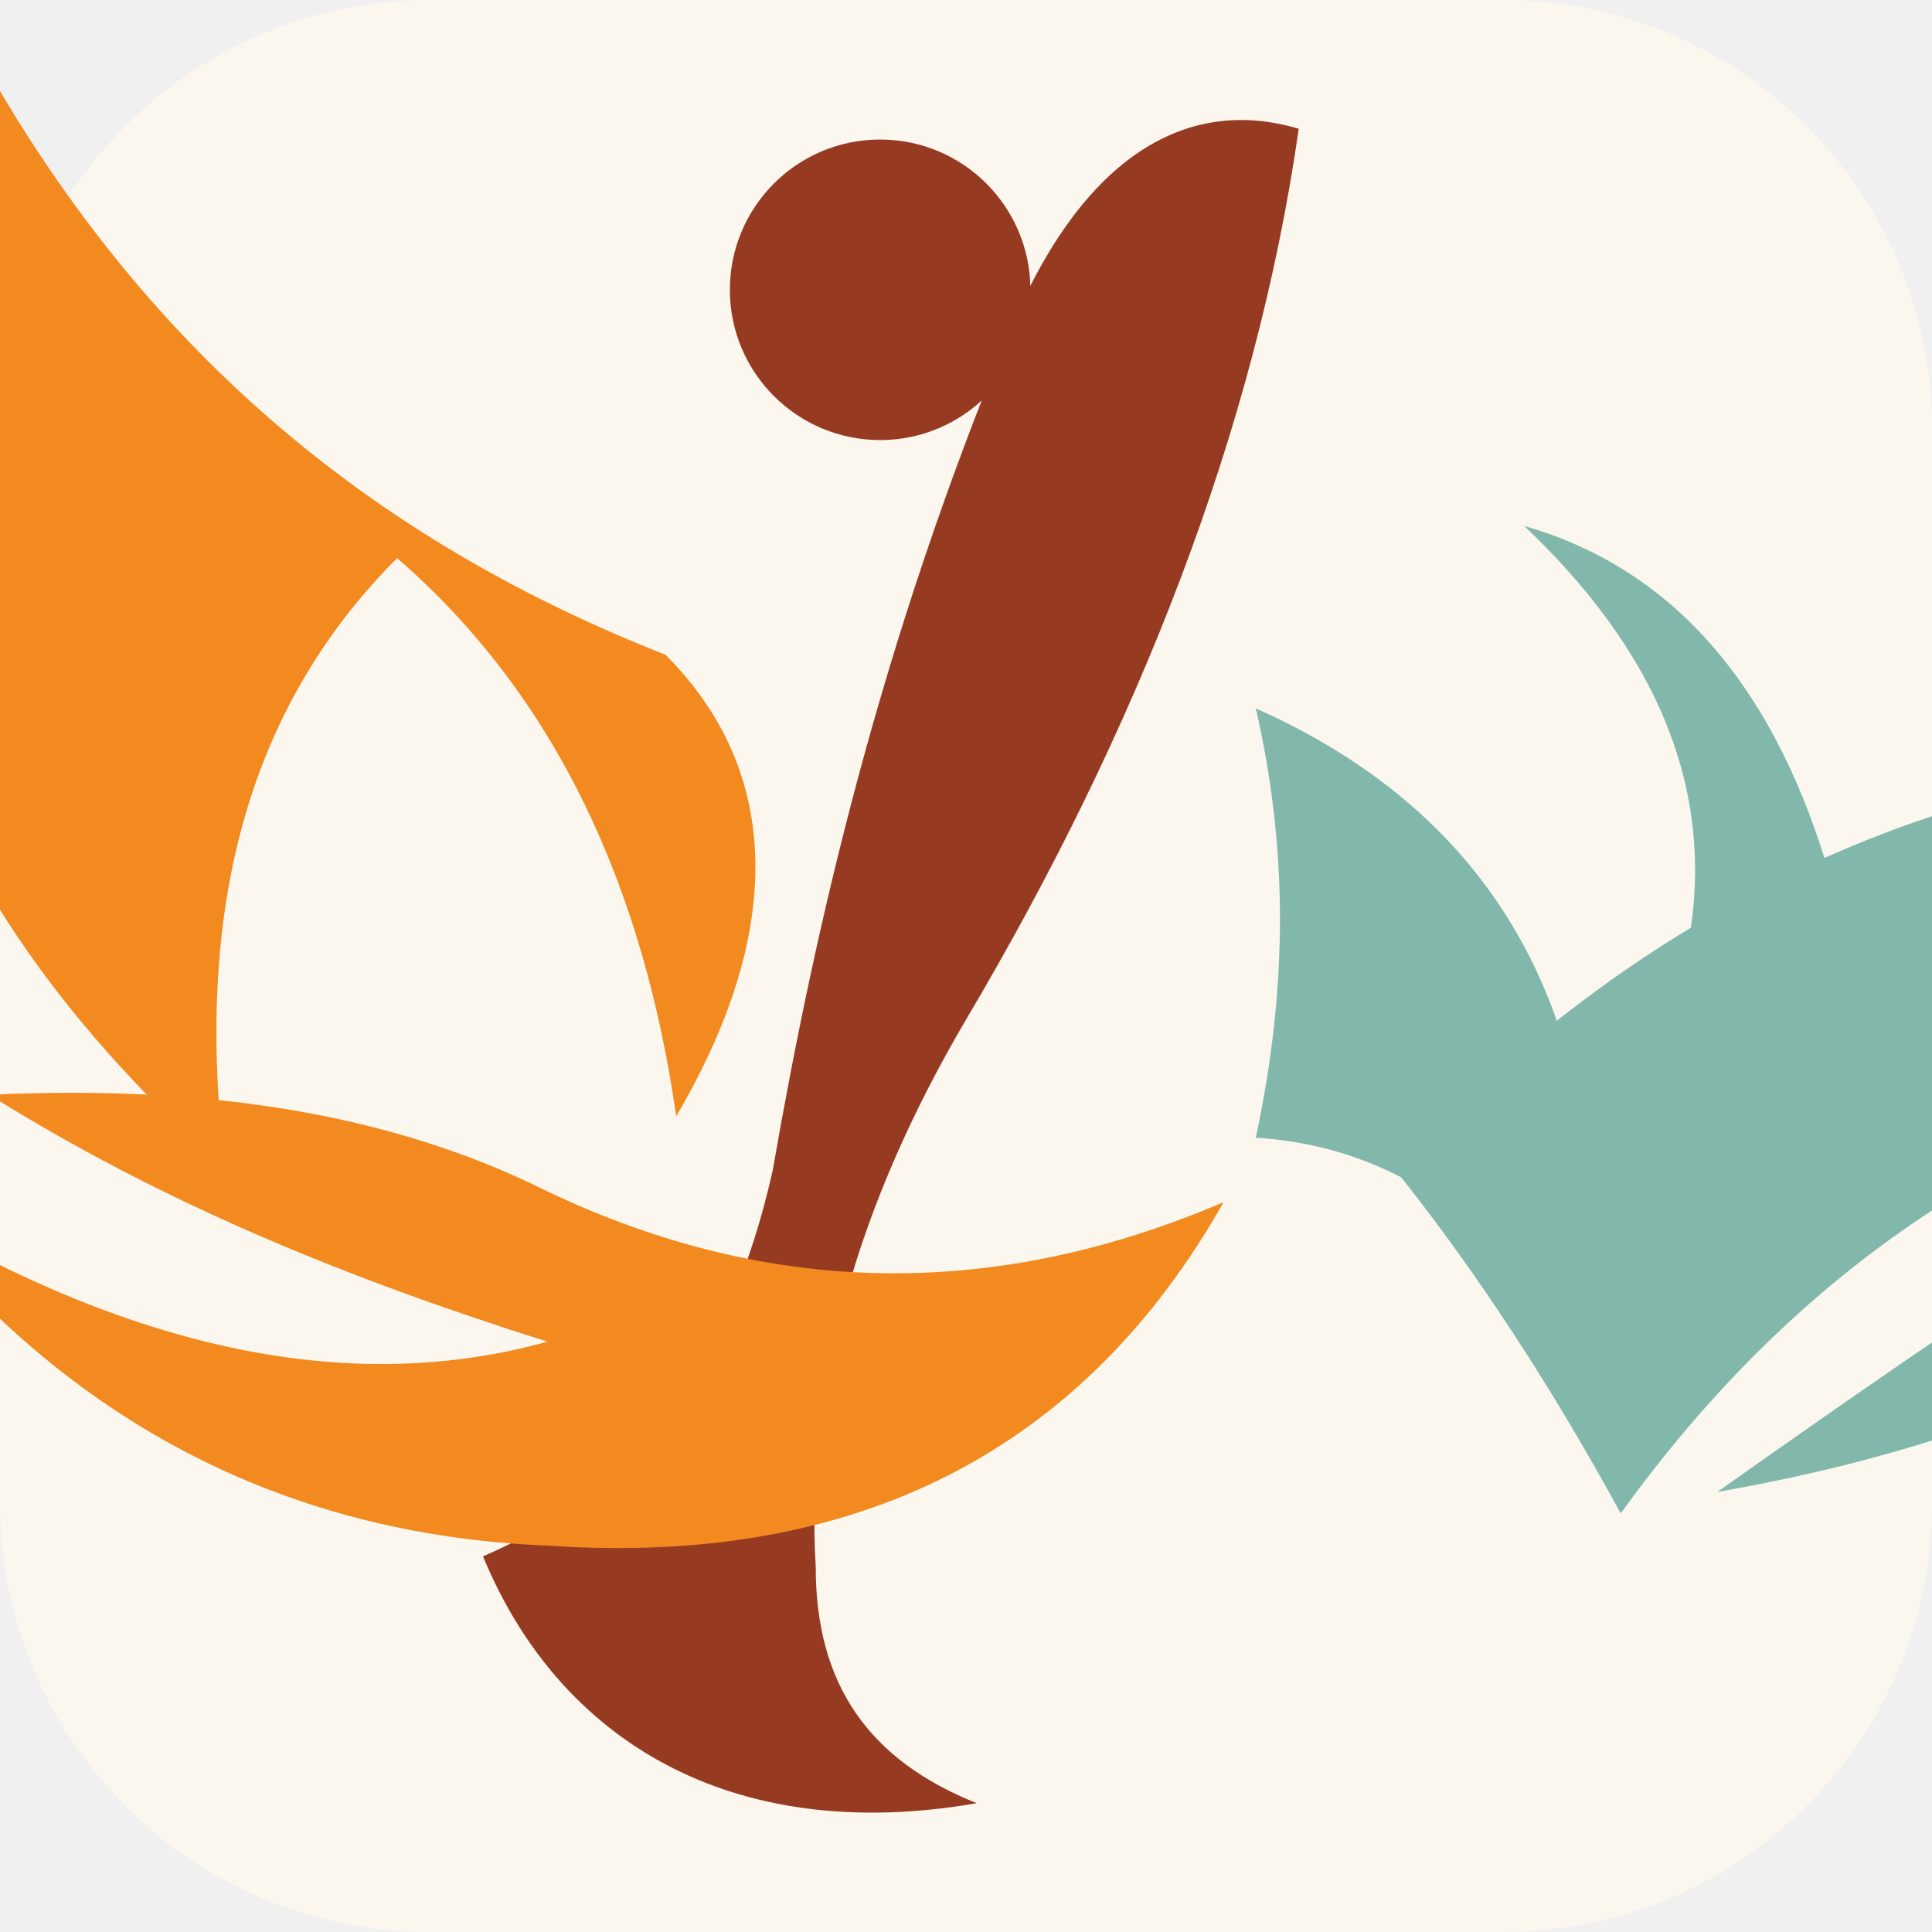
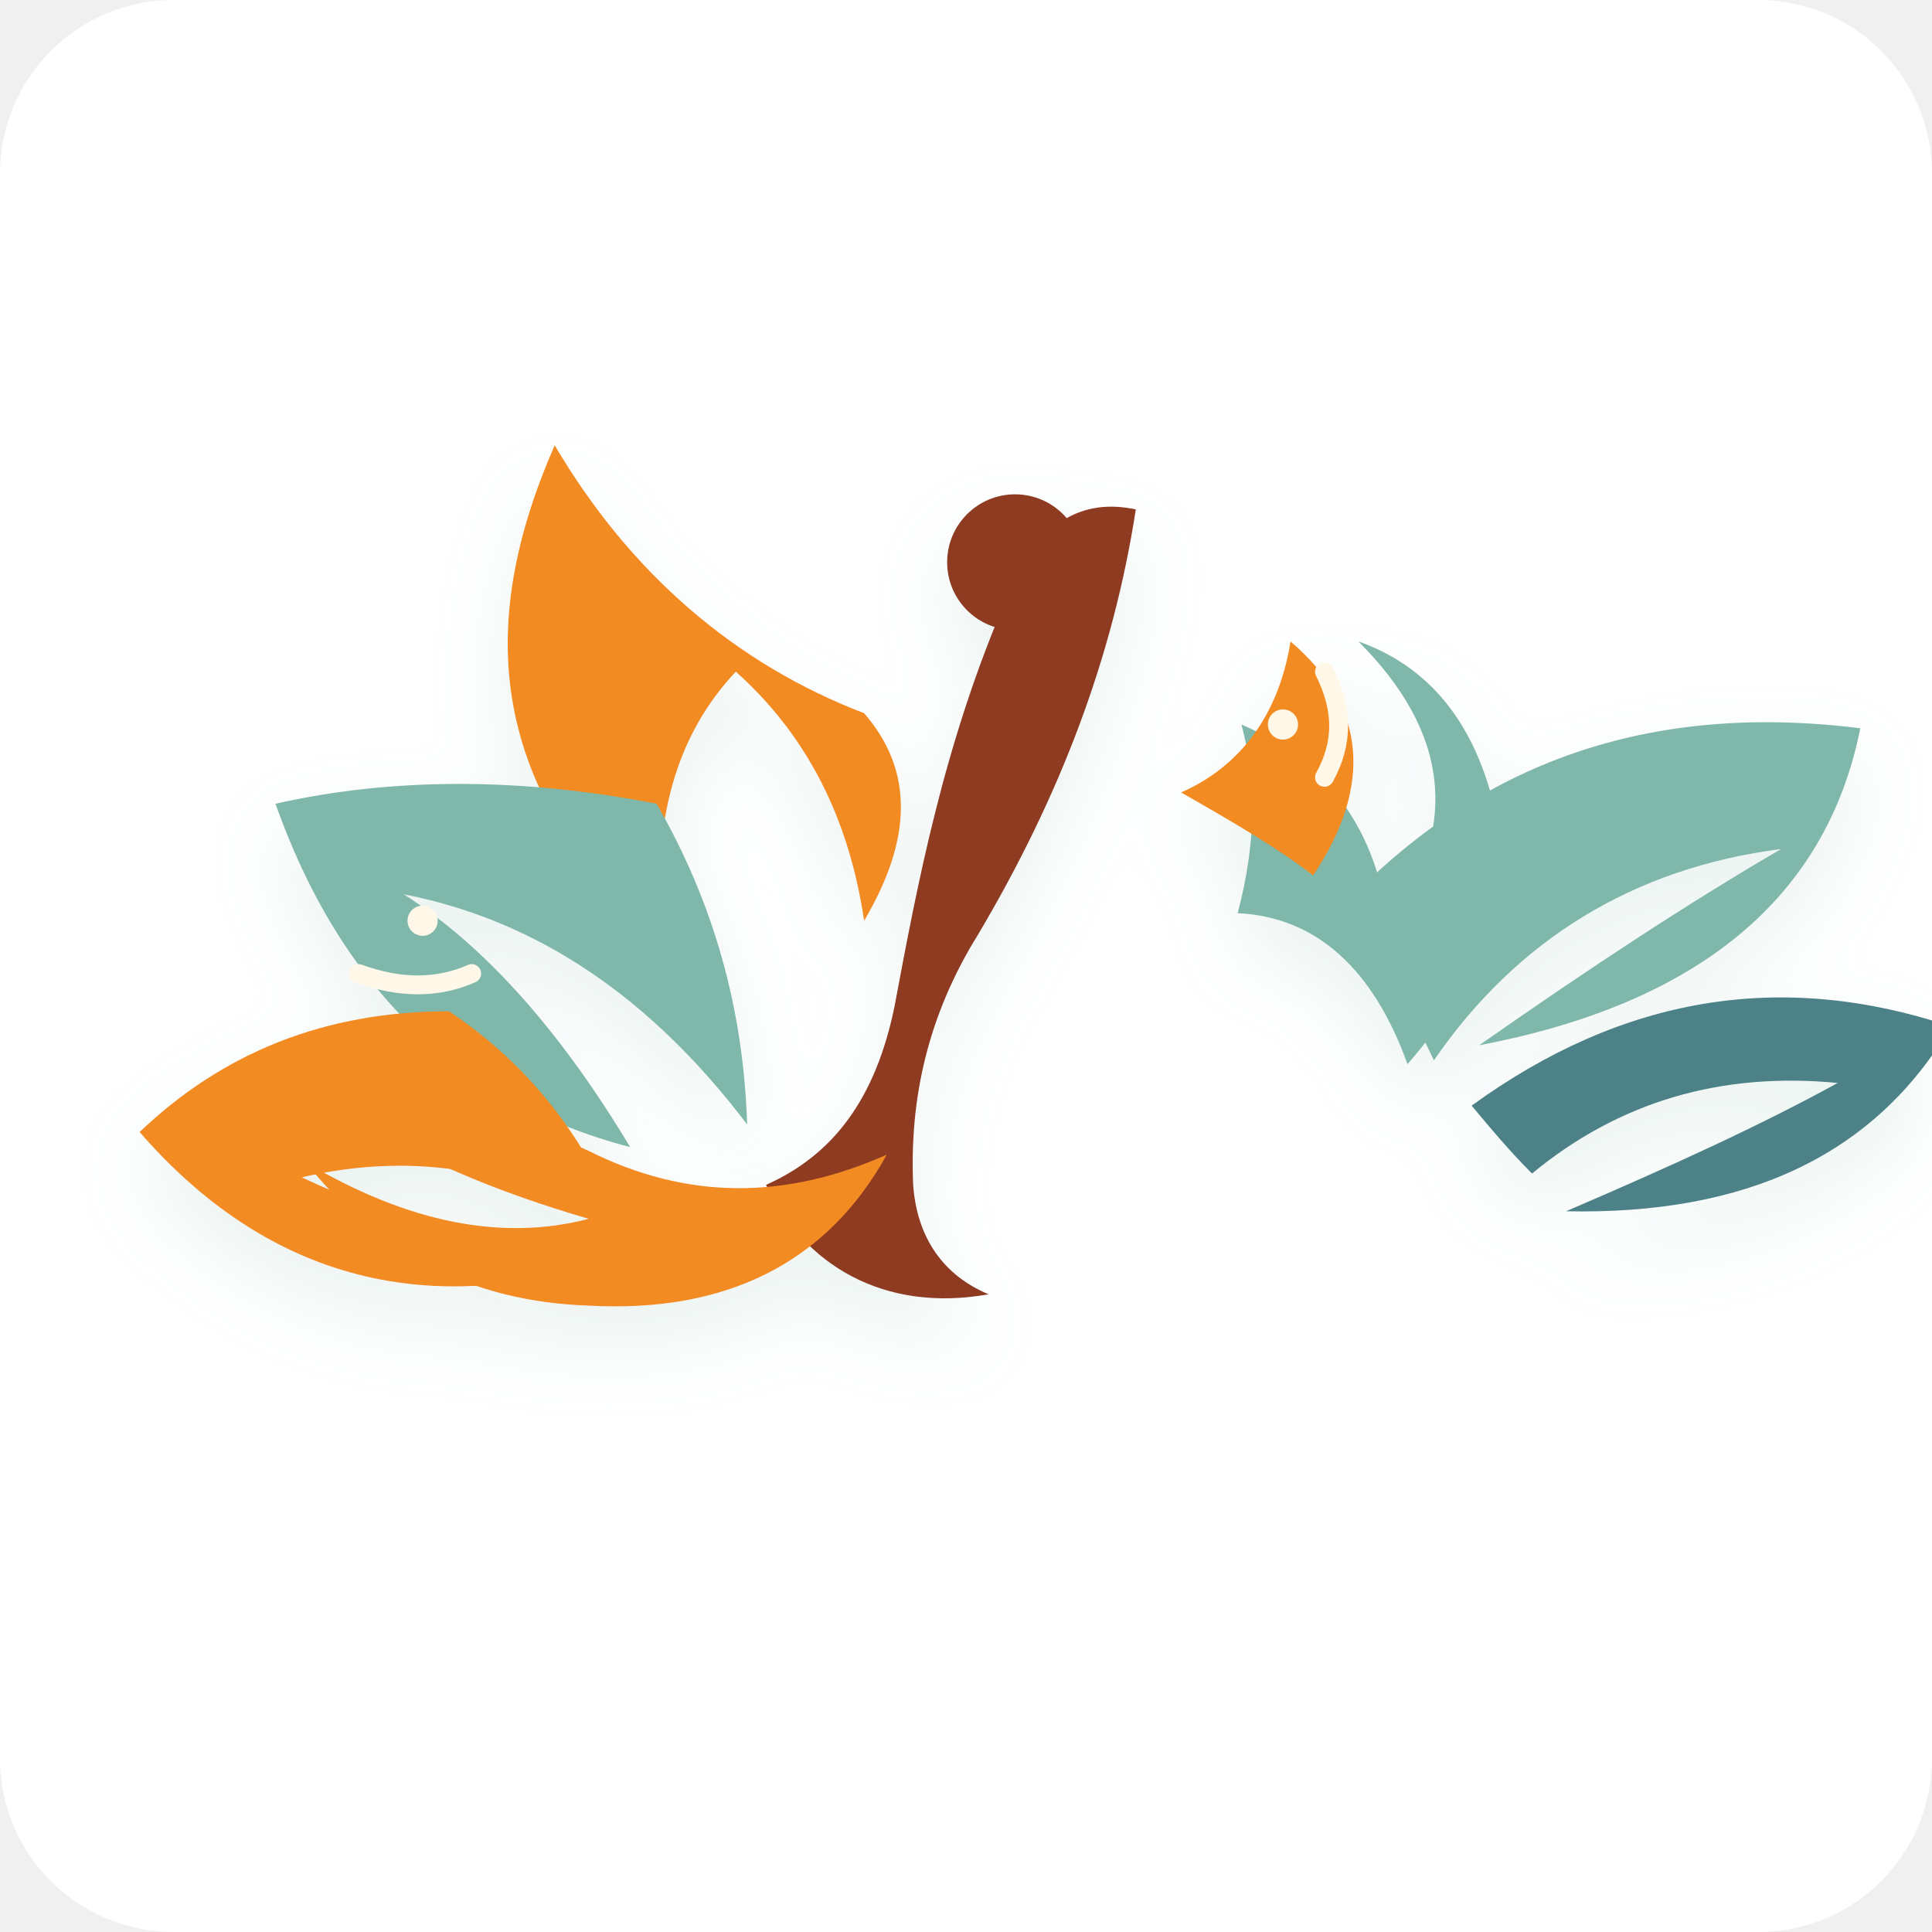
- <svg xmlns="http://www.w3.org/2000/svg" viewBox="0 0 180 180" role="img" aria-labelledby="title desc">
-   <rect width="180" height="180" rx="40" fill="#fbf7ef" />
-   <path d="M94 31c7-17 17-22 27-19-4 28-15 56-31 83-10 17-15 34-14 51 0 11 5 18 15 22-23 4-39-6-46-23 14-6 23-18 27-36 4-23 10-49 22-78z" fill="#963b22" />
-   <circle cx="82" cy="27" r="14" fill="#963b22" />
-   <path d="M62 61C34 50 13 32-2 5c-16 37-14 71 23 104-3-24 2-43 16-57 15 13 23 31 26 52 10-17 10-32-1-43z" fill="#f28a1f" />
-   <path d="M117 66c18 8 29 22 31 43 15-22 13-42-6-60 14 4 23 15 28 31 5 20-1 39-17 58-8-20-20-31-36-32 3-14 3-27 0-40z" fill="#82b8ab" />
-   <path d="M130 109c29-31 66-44 110-37-7 36-34 59-80 67 24-17 45-31 64-42-31 4-55 19-73 44-6-11-13-22-21-32z" fill="#82b8ab" />
-   <path d="M51 111c21 10 42 10 63 1-13 23-34 34-63 32-25-1-45-12-60-31 22 13 42 17 60 12-19-6-36-13-52-23 21-1 38 2 52 9z" fill="#f28a1f" />
+ <svg xmlns="http://www.w3.org/2000/svg" viewBox="0 0 512 512" role="img" aria-labelledby="title desc">
+   <defs>
+     <filter id="soft" x="-20%" y="-20%" width="140%" height="140%">
+       <feDropShadow dx="0" dy="10" stdDeviation="10" flood-color="#7fb7aa" flood-opacity=".16" />
+     </filter>
+   </defs>
+   <rect width="512" height="512" rx="46" fill="#ffffff" />
+   <g filter="url(#soft)" transform="translate(81 128)">
+     <path d="M186 30c8-20 20-26 34-23-6 39-20 76-42 113-13 21-18 43-17 66 1 14 8 24 20 29-28 5-49-8-59-29 18-8 29-23 34-47 6-32 13-70 30-109z" fill="#8f3b22" />
+     <circle cx="188" cy="21" r="18" fill="#8f3b22" />
+     <path d="M148 61c-34-13-62-37-82-71-21 48-18 91 29 134-4-31 2-56 19-74 19 17 30 39 34 66 13-22 13-40 0-55z" fill="#f28b22" />
+     <path d="M248 64c23 10 36 28 39 54 19-27 16-52-8-76 17 6 29 19 35 40 6 24-1 48-22 72-9-25-24-39-45-40 5-19 5-35 1-50z" fill="#7fb7aa" />
+     <path d="M275 112c36-38 81-54 137-47-9 45-43 73-101 84 30-21 56-38 80-52-39 5-70 24-92 56-7-15-15-28-24-41z" fill="#7fb7aa" />
+     <path d="M309 165c40-29 82-36 127-21-20 34-54 50-102 49 28-12 52-23 72-34-31-3-58 5-81 24-6-6-11-12-16-18z" fill="#4e8188" />
+     <path d="M93 85c-36-7-70-7-101 0 17 48 48 79 94 91-18-30-38-53-60-67 36 7 66 28 91 61-1-31-9-59-24-85z" fill="#7fb7aa" />
+     <path d="M38 140c-33 0-60 11-82 32 33 38 75 50 124 34-31-4-58-11-81-22 30-7 59-2 85 15-9-25-25-45-46-59z" fill="#f28b22" />
+     <path d="M75 177c26 13 52 13 79 1-16 29-43 42-79 40-31-1-56-14-75-38 27 16 52 21 75 15-24-7-46-16-66-29 27-1 49 3 66 11z" fill="#f28b22" />
+     <path d="M232 82c16-7 26-21 29-40 20 17 22 38 6 62-9-7-21-14-35-22z" fill="#f28b22" />
+     <circle cx="259" cy="64" r="4" fill="#fff8e8" />
+     <path d="M270 50c5 10 5 19 0 28" fill="none" stroke="#fff8e8" stroke-width="5" stroke-linecap="round" />
+     <circle cx="31" cy="116" r="4" fill="#fff8e8" />
+     <path d="M14 130c11 4 21 4 30 0" fill="none" stroke="#fff8e8" stroke-width="5" stroke-linecap="round" />
+   </g>
</svg>
